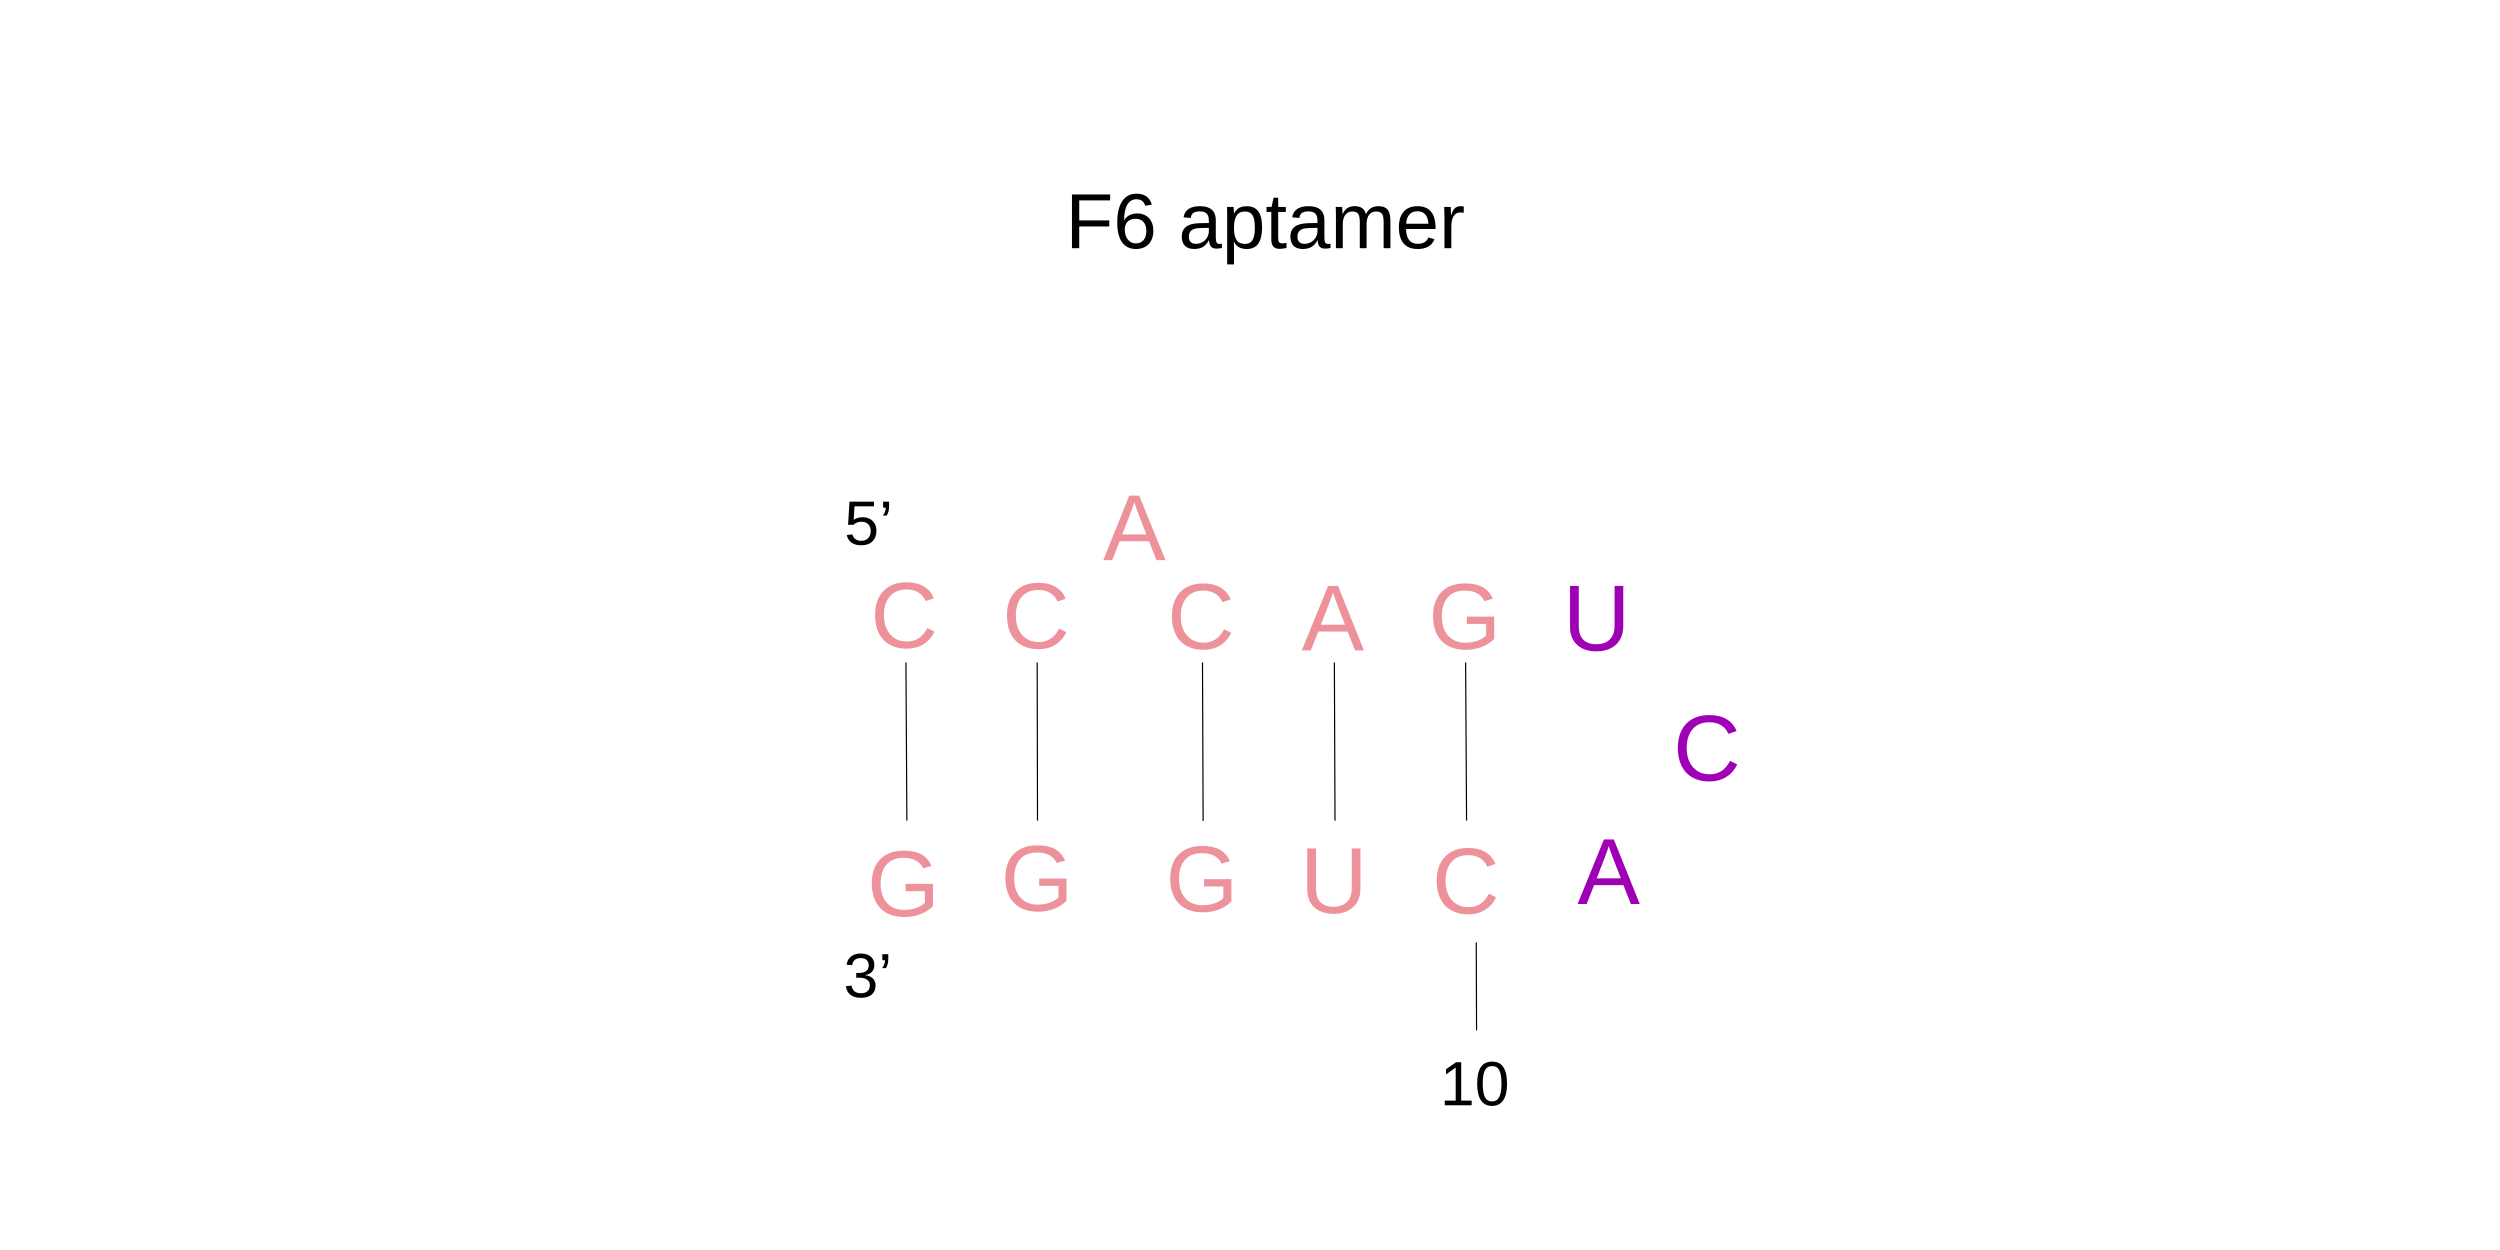
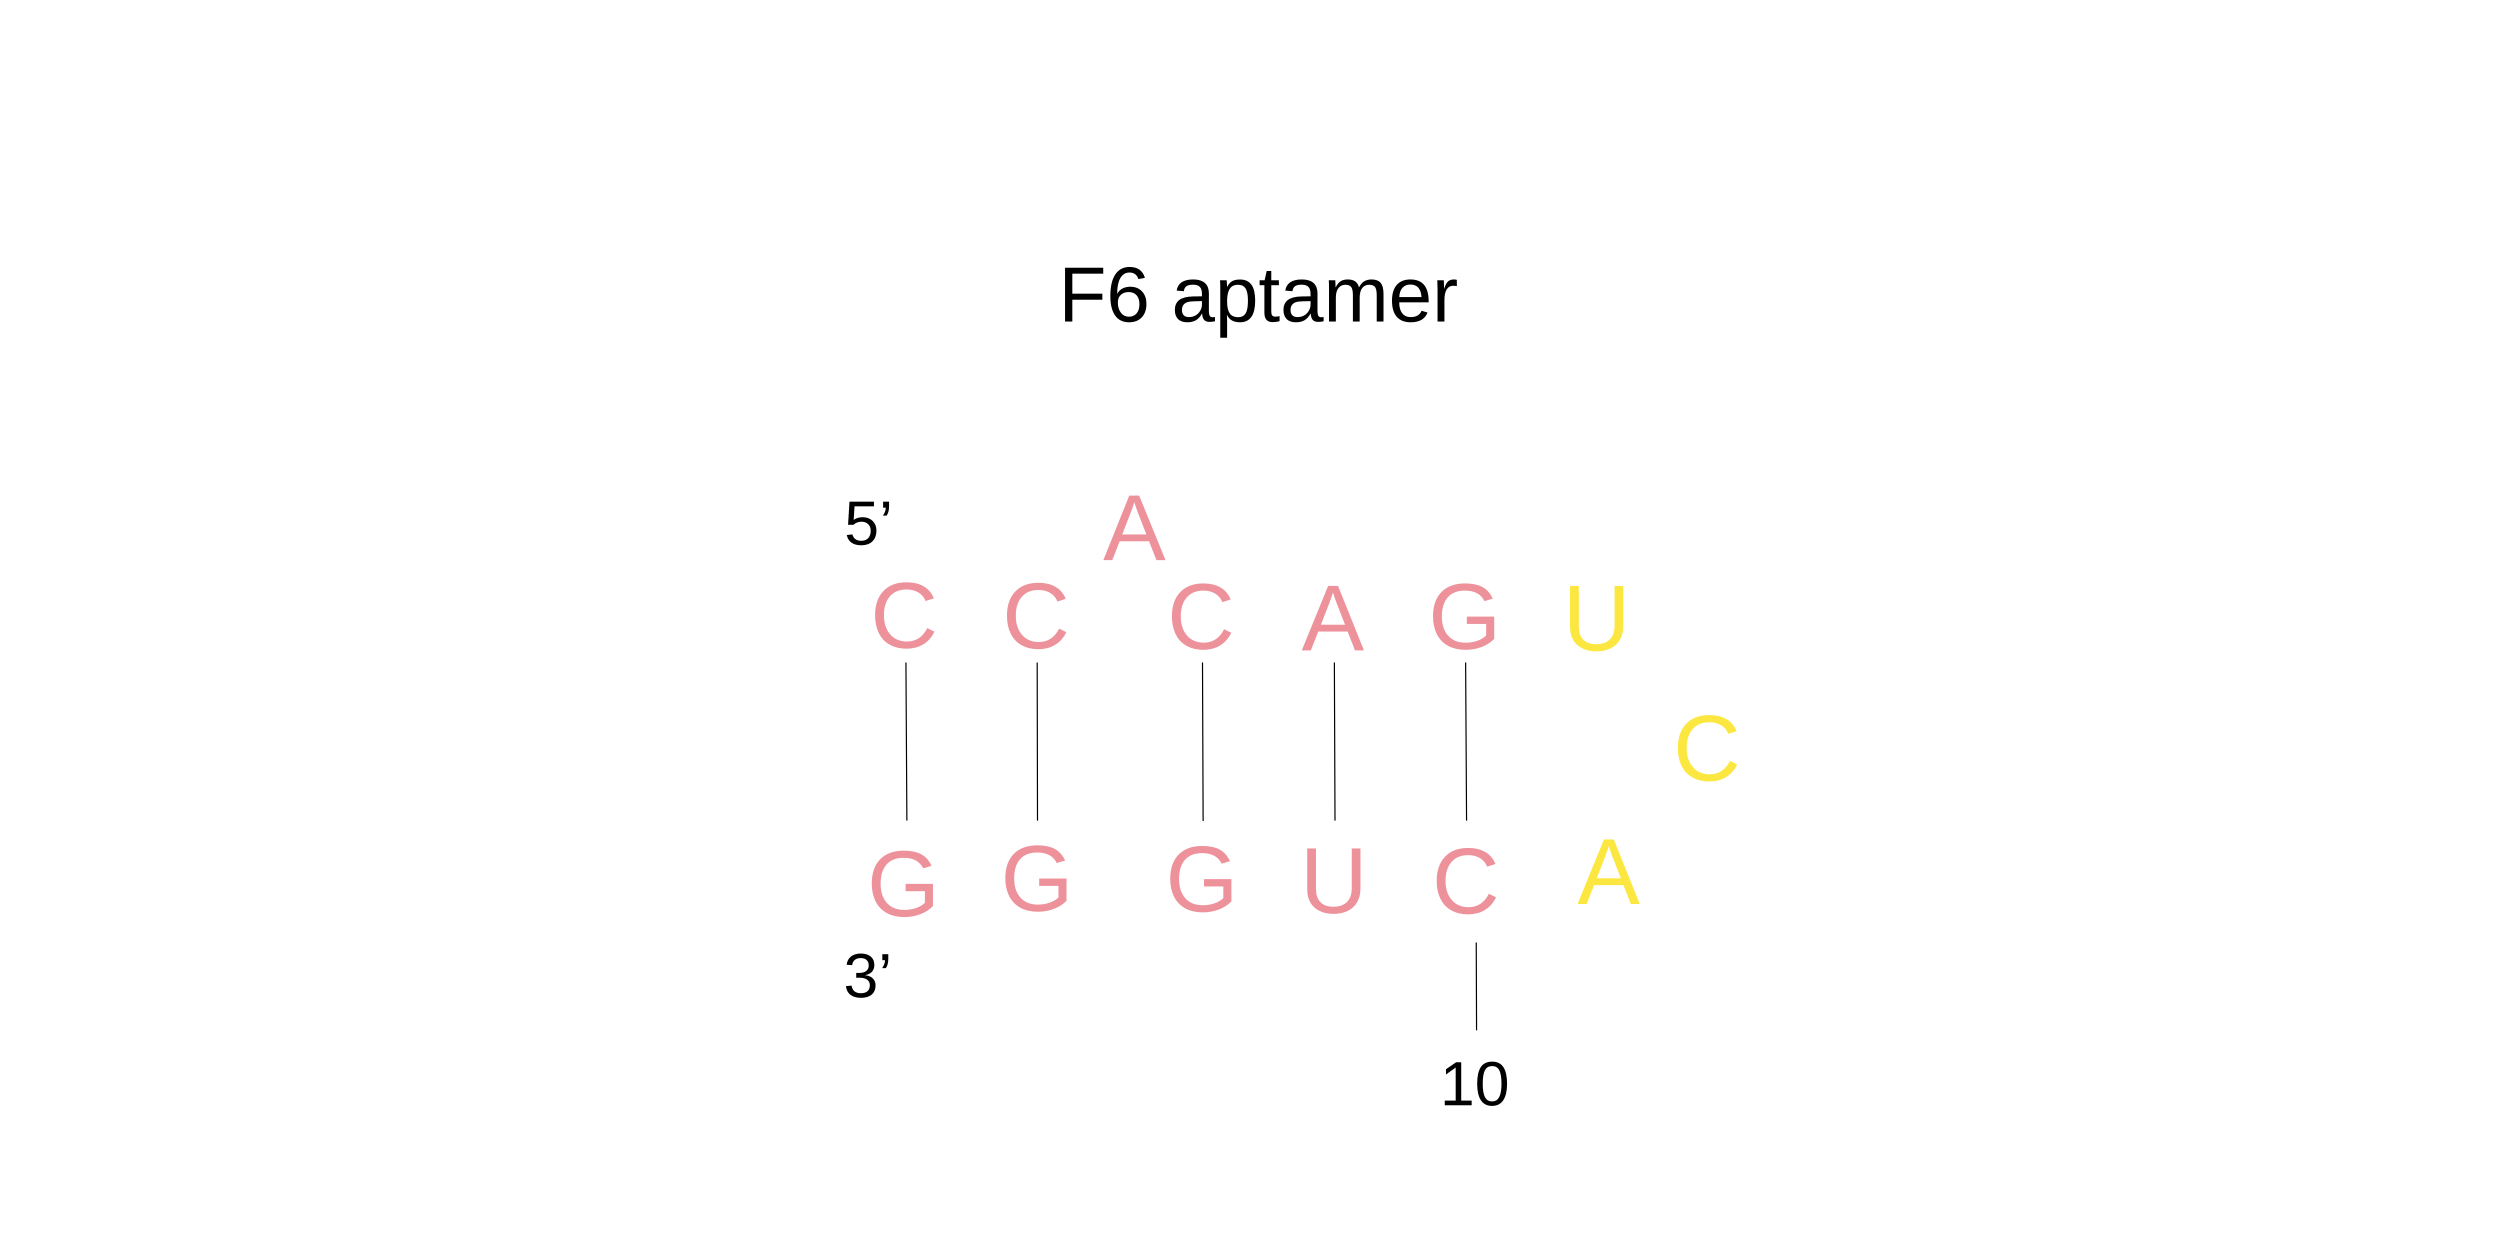
<svg xmlns="http://www.w3.org/2000/svg" id="图层_1" data-name="图层 1" viewBox="0 0 800 400">
  <defs>
    <style>
      .cls-1, .cls-2, .cls-4, .cls-5, .cls-6, .cls-7, .cls-8 {
        isolation: isolate;
        font-family: ArialMT, Arial;
      }

      .cls-1, .cls-2, .cls-4, .cls-5 {
        font-size: 30px;
      }

      .cls-1, .cls-2 {
        fill: #ed919b;
      }

      .cls-2, .cls-5 {
-         letter-spacing: -0.06em;
+         letter-spacing: -0.12em;
      }

      .cls-3 {
        fill: none;
        stroke: #000;
        stroke-miterlimit: 3.05;
        stroke-width: 0.38px;
      }

      .cls-4, .cls-5 {
-         fill: #a000b5;
+         fill: #fbe73f;
      }

      .cls-6, .cls-8 {
        font-size: 20px;
      }

      .cls-7 {
        font-size: 25px;
      }

      .cls-8 {
-         letter-spacing: -0.04em;
+         letter-spacing: -0.08em;
      }
    </style>
  </defs>
  <g id="ID000002">
    <text class="cls-1" transform="translate(278.5 207.29)">C</text>
  </g>
  <g id="ID000003">
    <text class="cls-1" transform="translate(320.7 207.45)">C</text>
  </g>
  <g id="ID000004">
    <text class="cls-2" transform="matrix(-1, 0, 0, 1, 373.02, 179.24)">A</text>
  </g>
  <g id="ID000005">
    <text class="cls-1" transform="translate(320.19 291.46)">G</text>
  </g>
  <g id="ID000006">
    <text class="cls-1" transform="translate(277.45 293.16)">G</text>
  </g>
  <g id="ID000007">
    <line class="cls-3" x1="289.9" y1="212" x2="290.2" y2="262.6" />
  </g>
  <g id="ID000008">
    <line class="cls-3" x1="331.9" y1="212" x2="332" y2="262.6" />
  </g>
  <g id="ID000010">
    <text class="cls-1" transform="translate(373.48 207.65)">C</text>
  </g>
  <g id="ID000011">
    <text class="cls-2" transform="translate(416.51 208.13)">A</text>
  </g>
  <g id="ID000012">
    <text class="cls-1" transform="translate(457.05 207.65)">G</text>
  </g>
  <g id="ID000013">
    <text class="cls-4" transform="translate(500.1 208.14)">U</text>
  </g>
  <g id="ID000014">
    <text class="cls-4" transform="translate(535.38 249.78)">C</text>
  </g>
  <g id="ID000015">
    <text class="cls-5" transform="translate(504.77 289.28)">A</text>
  </g>
  <g id="ID000016">
    <text class="cls-1" transform="translate(458.21 292.3)">C</text>
  </g>
  <g id="ID000017">
    <line class="cls-3" x1="472.4" y1="301.6" x2="472.5" y2="329.7" />
  </g>
  <g id="ID000018">
    <text class="cls-6" transform="translate(460.79 353.69)">10</text>
  </g>
  <g id="ID000019">
    <text class="cls-1" transform="translate(416 292.14)">U</text>
  </g>
  <g id="ID000020">
    <text class="cls-1" transform="translate(372.95 291.66)">G</text>
  </g>
  <g id="ID000021">
    <line class="cls-3" x1="384.8" y1="212" x2="385" y2="262.7" />
  </g>
  <g id="ID000022">
    <line class="cls-3" x1="427" y1="212" x2="427.2" y2="262.6" />
  </g>
  <g id="ID000023">
    <line class="cls-3" x1="469" y1="212" x2="469.3" y2="262.6" />
  </g>
-   <text class="cls-7" transform="translate(340.98 79.43)">F6 aptamer</text>
+   <text class="cls-7" transform="translate(338.77 102.88)">F6 aptamer</text>
  <text class="cls-6" transform="translate(270.18 174.29)">5</text>
  <text class="cls-8" transform="translate(281.3 174.29)">’</text>
  <text class="cls-6" transform="translate(269.93 319.1)">3</text>
  <text class="cls-8" transform="translate(281.05 319.1)">’</text>
</svg>
